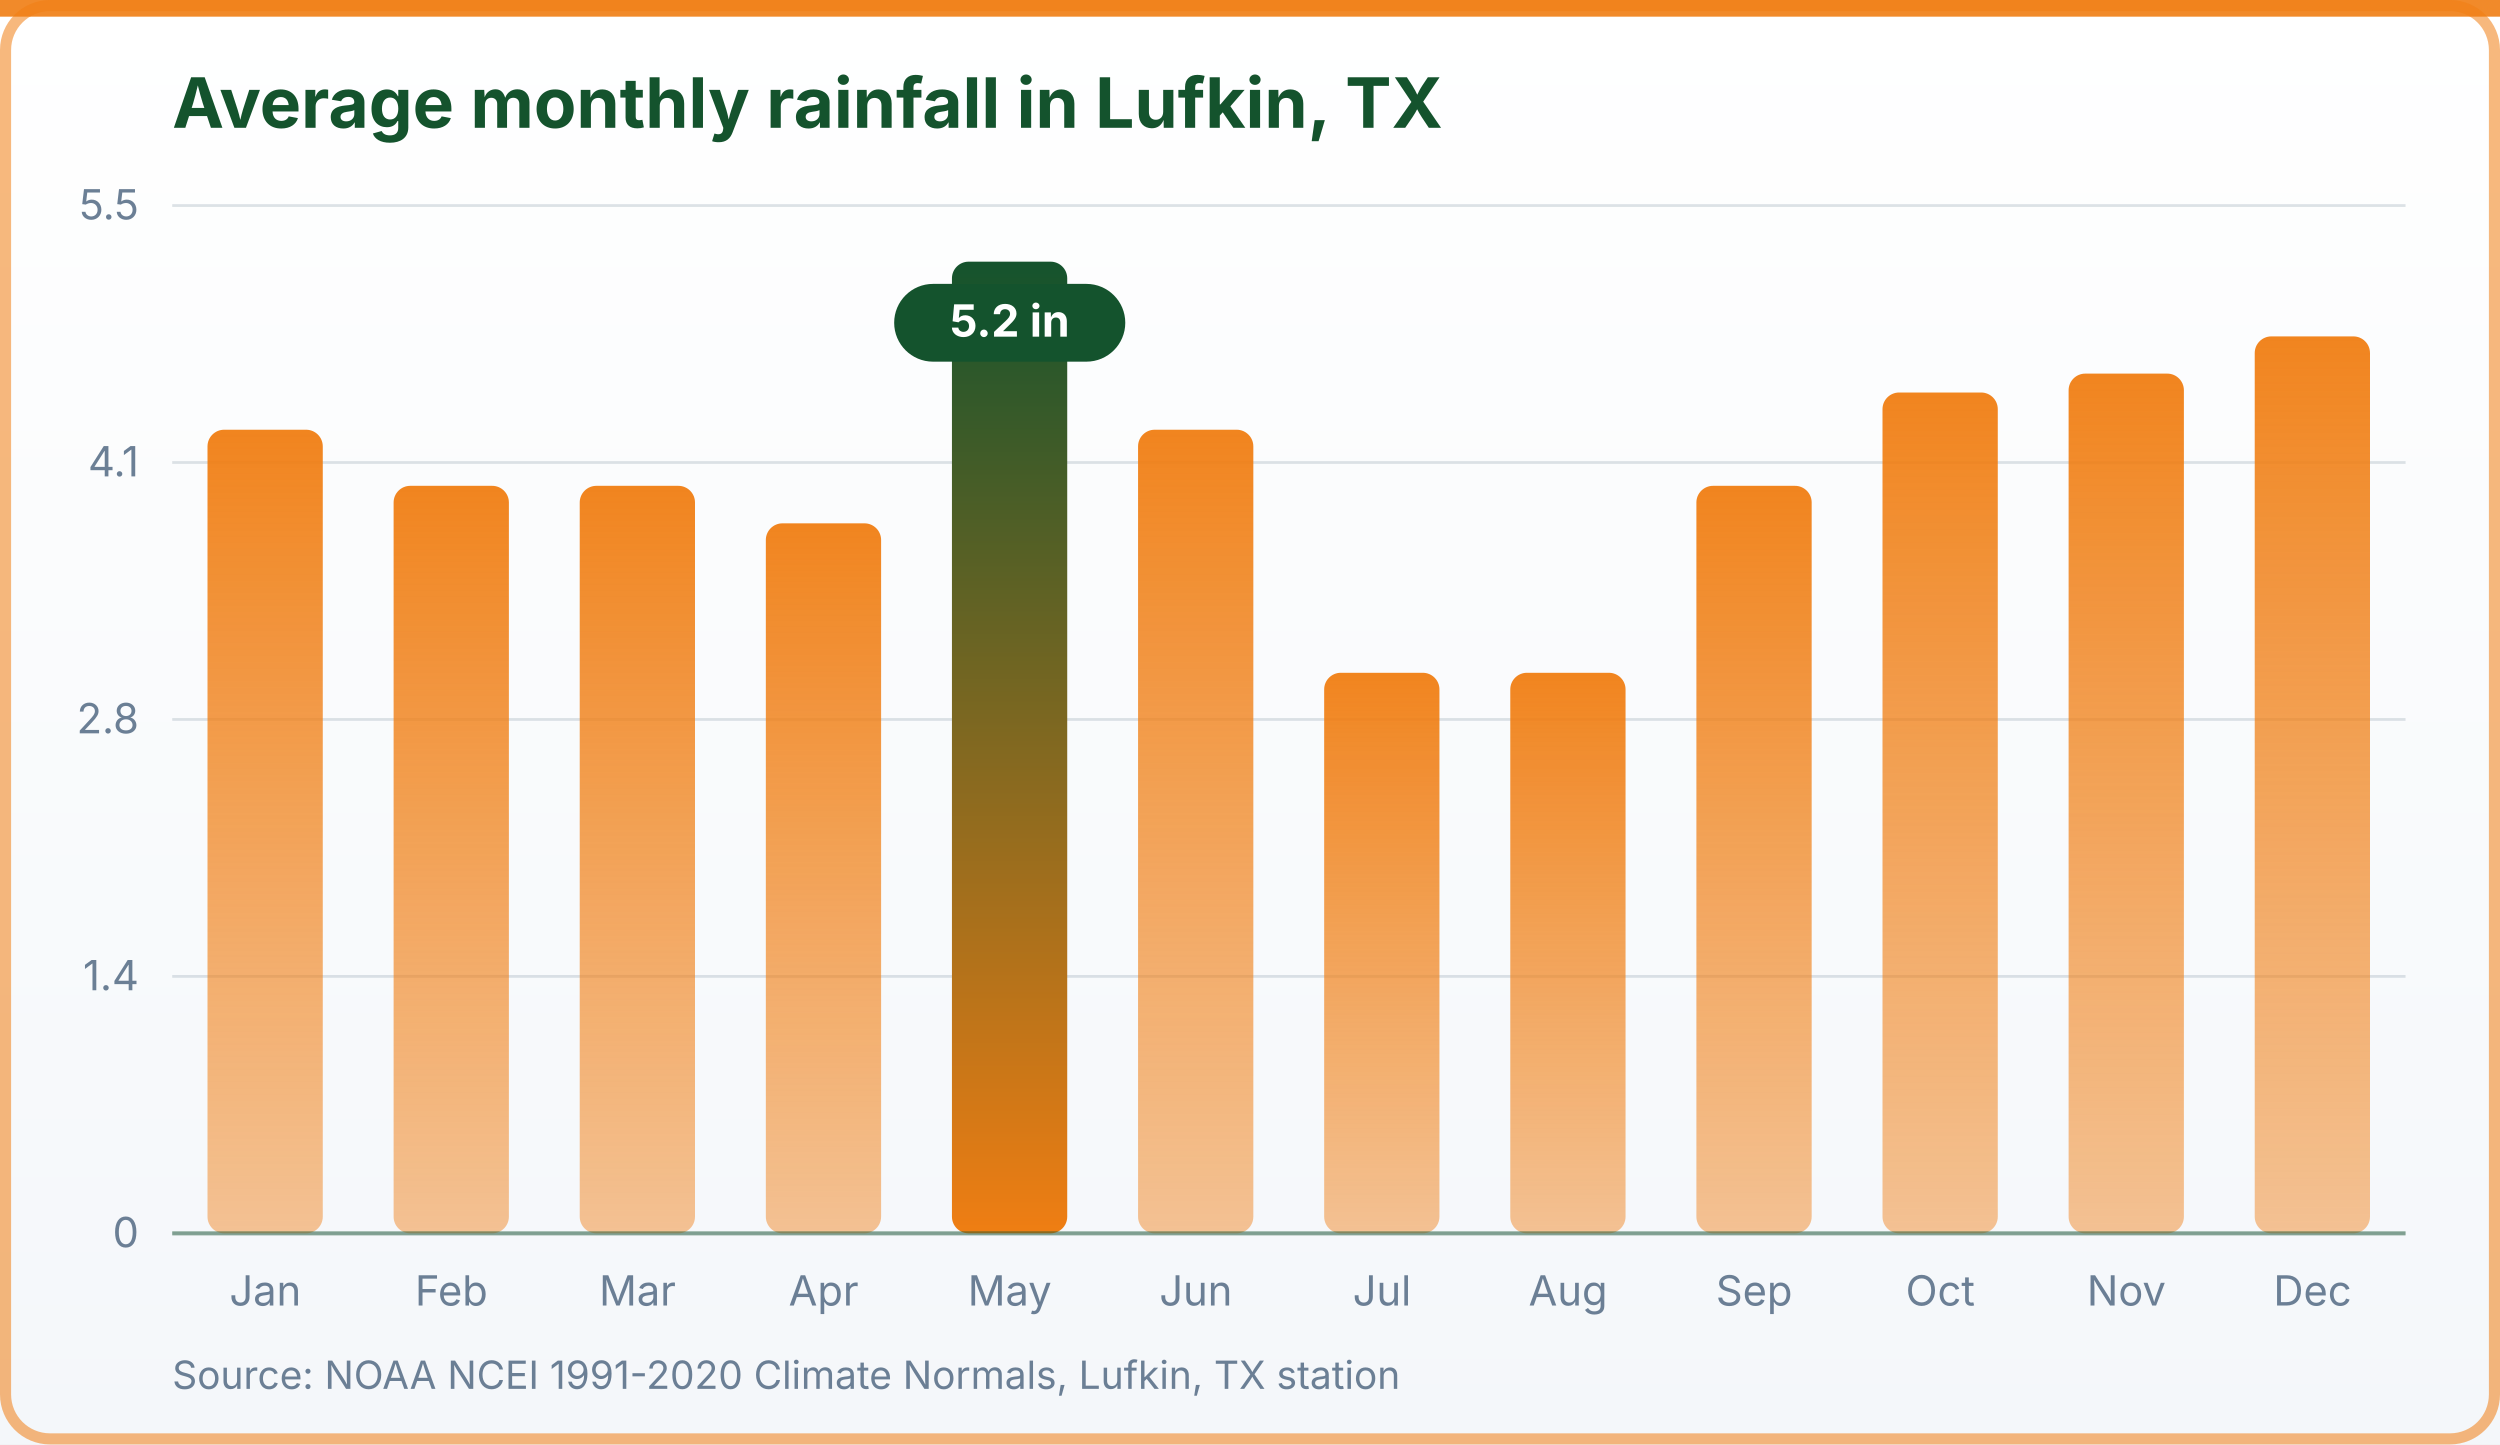
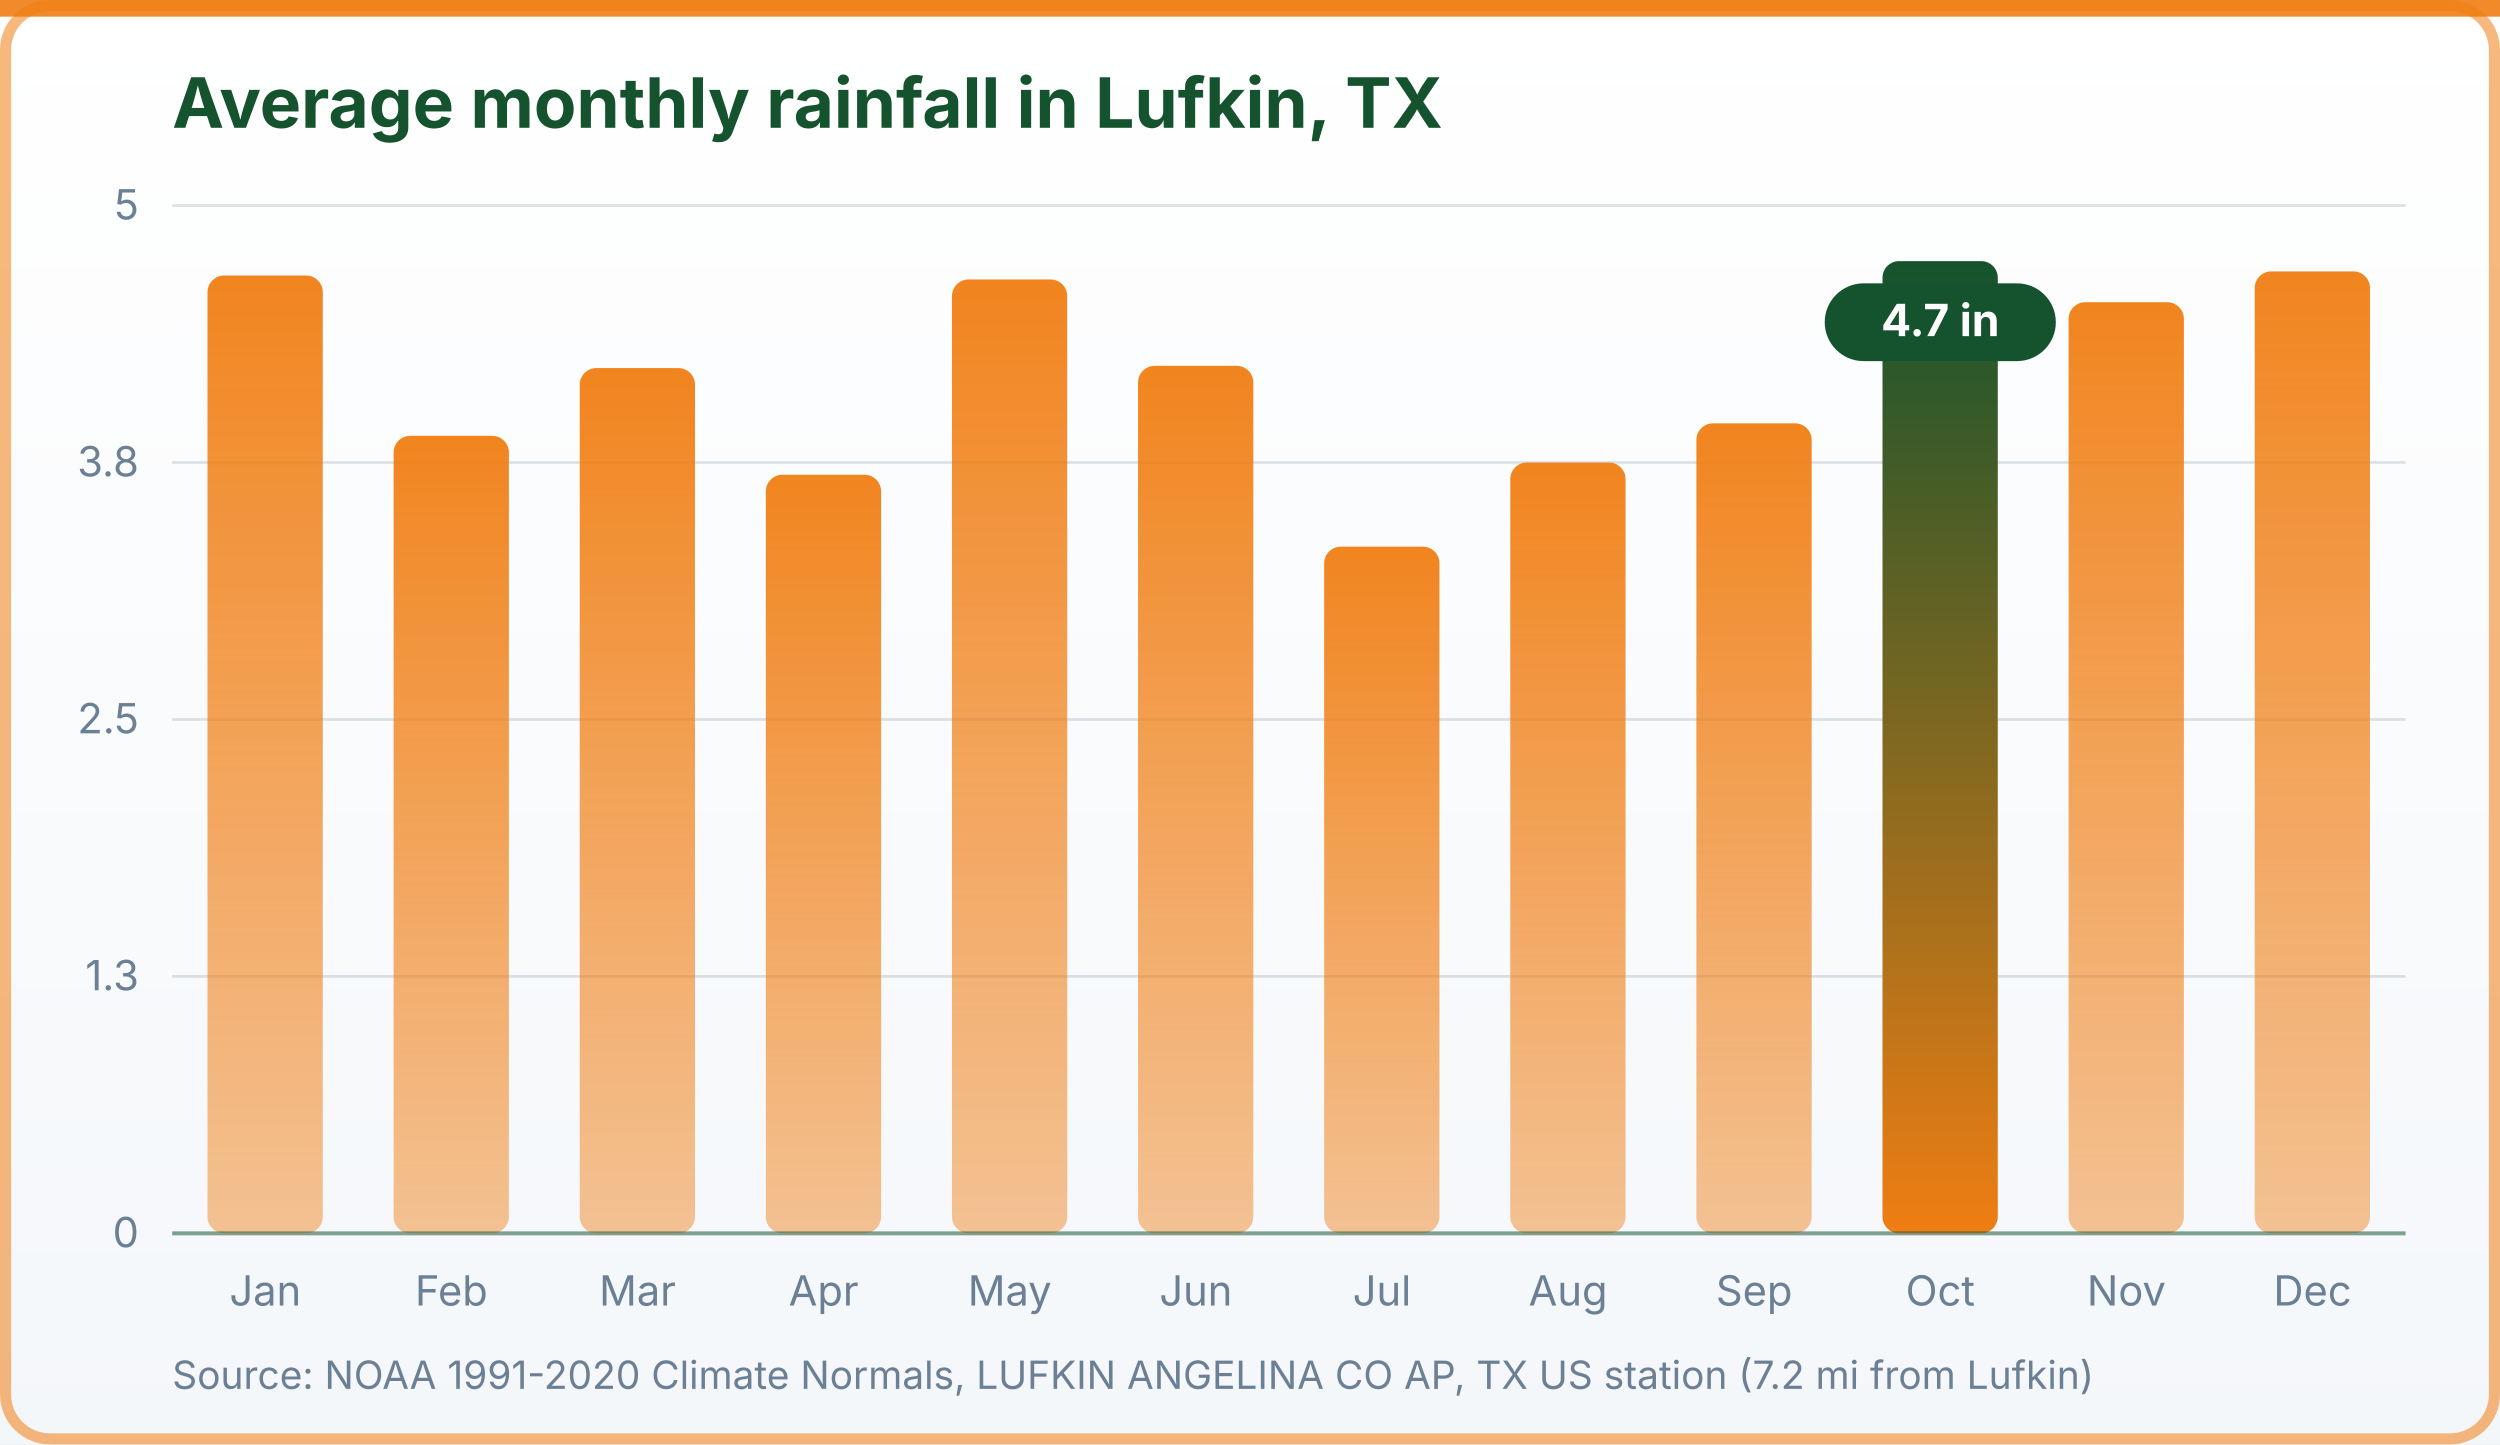
<svg xmlns="http://www.w3.org/2000/svg" viewBox="0 0 900 520" width="900" height="520" role="img">
  <defs>
    <linearGradient id="cbg" x1="0" y1="0" x2="0" y2="1">
      <stop offset="0" stop-color="#ffffff" />
      <stop offset="1" stop-color="#f4f7fa" />
    </linearGradient>
    <linearGradient id="barg" x1="0" y1="0" x2="0" y2="1">
      <stop offset="0" stop-color="#F07E13" stop-opacity=".95" />
      <stop offset="1" stop-color="#F07E13" stop-opacity=".45" />
    </linearGradient>
    <linearGradient id="barp" x1="0" y1="0" x2="0" y2="1">
      <stop offset="0" stop-color="#14532D" />
      <stop offset="1" stop-color="#F07E13" />
    </linearGradient>
  </defs>
  <rect width="900" height="520" fill="url(#cbg)" />
  <rect x="0" y="0" width="900" height="6" fill="#F07E13" fill-opacity=".9" />
  <text x="62" y="46" font-family="system-ui,-apple-system,Segoe UI,sans-serif" font-size="25" font-weight="700" fill="#14532D">Average monthly rainfall in Lufkin, TX</text>
  <line x1="62" y1="444" x2="866" y2="444" stroke="#6b7f95" stroke-opacity=".22" stroke-width="1" />
  <text x="50" y="449" text-anchor="end" font-family="system-ui,-apple-system,Segoe UI,sans-serif" font-size="15" fill="#6b7f95">0</text>
  <line x1="62" y1="351.5" x2="866" y2="351.5" stroke="#6b7f95" stroke-opacity=".22" stroke-width="1" />
-   <text x="50" y="356.5" text-anchor="end" font-family="system-ui,-apple-system,Segoe UI,sans-serif" font-size="15" fill="#6b7f95">1.4</text>
+   <text x="50" y="356.5" text-anchor="end" font-family="system-ui,-apple-system,Segoe UI,sans-serif" font-size="15" fill="#6b7f95">1.3</text>
  <line x1="62" y1="259" x2="866" y2="259" stroke="#6b7f95" stroke-opacity=".22" stroke-width="1" />
-   <text x="50" y="264" text-anchor="end" font-family="system-ui,-apple-system,Segoe UI,sans-serif" font-size="15" fill="#6b7f95">2.8</text>
+   <text x="50" y="264" text-anchor="end" font-family="system-ui,-apple-system,Segoe UI,sans-serif" font-size="15" fill="#6b7f95">2.5</text>
  <line x1="62" y1="166.5" x2="866" y2="166.5" stroke="#6b7f95" stroke-opacity=".22" stroke-width="1" />
-   <text x="50" y="171.5" text-anchor="end" font-family="system-ui,-apple-system,Segoe UI,sans-serif" font-size="15" fill="#6b7f95">4.1</text>
+   <text x="50" y="171.5" text-anchor="end" font-family="system-ui,-apple-system,Segoe UI,sans-serif" font-size="15" fill="#6b7f95">3.8</text>
  <line x1="62" y1="74" x2="866" y2="74" stroke="#6b7f95" stroke-opacity=".22" stroke-width="1" />
-   <text x="50" y="79" text-anchor="end" font-family="system-ui,-apple-system,Segoe UI,sans-serif" font-size="15" fill="#6b7f95">5.5</text>
-   <rect x="74.7" y="154.7" width="41.5" height="289.3" rx="6" fill="url(#barg)" />
+   <text x="50" y="79" text-anchor="end" font-family="system-ui,-apple-system,Segoe UI,sans-serif" font-size="15" fill="#6b7f95">5</text>
+   <rect x="74.7" y="99.2" width="41.5" height="344.8" rx="6" fill="url(#barg)" />
  <text x="95.5" y="470" text-anchor="middle" font-family="system-ui,-apple-system,Segoe UI,sans-serif" font-size="15" fill="#6b7f95">Jan</text>
-   <rect x="141.7" y="174.9" width="41.5" height="269.1" rx="6" fill="url(#barg)" />
+   <rect x="141.7" y="156.9" width="41.5" height="287.1" rx="6" fill="url(#barg)" />
  <text x="162.5" y="470" text-anchor="middle" font-family="system-ui,-apple-system,Segoe UI,sans-serif" font-size="15" fill="#6b7f95">Feb</text>
-   <rect x="208.7" y="174.9" width="41.5" height="269.1" rx="6" fill="url(#barg)" />
+   <rect x="208.7" y="132.5" width="41.5" height="311.5" rx="6" fill="url(#barg)" />
  <text x="229.5" y="470" text-anchor="middle" font-family="system-ui,-apple-system,Segoe UI,sans-serif" font-size="15" fill="#6b7f95">Mar</text>
-   <rect x="275.7" y="188.4" width="41.5" height="255.6" rx="6" fill="url(#barg)" />
+   <rect x="275.7" y="170.9" width="41.5" height="273.1" rx="6" fill="url(#barg)" />
  <text x="296.5" y="470" text-anchor="middle" font-family="system-ui,-apple-system,Segoe UI,sans-serif" font-size="15" fill="#6b7f95">Apr</text>
-   <rect x="342.7" y="94.2" width="41.5" height="349.8" rx="6" fill="url(#barp)" />
+   <rect x="342.7" y="100.6" width="41.5" height="343.4" rx="6" fill="url(#barg)" />
  <text x="363.5" y="470" text-anchor="middle" font-family="system-ui,-apple-system,Segoe UI,sans-serif" font-size="15" fill="#6b7f95">May</text>
-   <rect x="409.7" y="154.7" width="41.5" height="289.3" rx="6" fill="url(#barg)" />
+   <rect x="409.7" y="131.7" width="41.5" height="312.3" rx="6" fill="url(#barg)" />
  <text x="430.5" y="470" text-anchor="middle" font-family="system-ui,-apple-system,Segoe UI,sans-serif" font-size="15" fill="#6b7f95">Jun</text>
-   <rect x="476.7" y="242.2" width="41.5" height="201.8" rx="6" fill="url(#barg)" />
+   <rect x="476.7" y="196.8" width="41.5" height="247.2" rx="6" fill="url(#barg)" />
  <text x="497.5" y="470" text-anchor="middle" font-family="system-ui,-apple-system,Segoe UI,sans-serif" font-size="15" fill="#6b7f95">Jul</text>
-   <rect x="543.7" y="242.2" width="41.5" height="201.8" rx="6" fill="url(#barg)" />
+   <rect x="543.7" y="166.5" width="41.5" height="277.5" rx="6" fill="url(#barg)" />
  <text x="564.5" y="470" text-anchor="middle" font-family="system-ui,-apple-system,Segoe UI,sans-serif" font-size="15" fill="#6b7f95">Aug</text>
-   <rect x="610.7" y="174.9" width="41.5" height="269.1" rx="6" fill="url(#barg)" />
+   <rect x="610.7" y="152.4" width="41.5" height="291.6" rx="6" fill="url(#barg)" />
  <text x="631.5" y="470" text-anchor="middle" font-family="system-ui,-apple-system,Segoe UI,sans-serif" font-size="15" fill="#6b7f95">Sep</text>
-   <rect x="677.7" y="141.3" width="41.5" height="302.7" rx="6" fill="url(#barg)" />
+   <rect x="677.7" y="94" width="41.5" height="350" rx="6" fill="url(#barp)" />
  <text x="698.5" y="470" text-anchor="middle" font-family="system-ui,-apple-system,Segoe UI,sans-serif" font-size="15" fill="#6b7f95">Oct</text>
-   <rect x="744.7" y="134.5" width="41.5" height="309.5" rx="6" fill="url(#barg)" />
+   <rect x="744.7" y="108.8" width="41.5" height="335.2" rx="6" fill="url(#barg)" />
  <text x="765.5" y="470" text-anchor="middle" font-family="system-ui,-apple-system,Segoe UI,sans-serif" font-size="15" fill="#6b7f95">Nov</text>
-   <rect x="811.7" y="121.1" width="41.5" height="322.9" rx="6" fill="url(#barg)" />
+   <rect x="811.7" y="97.7" width="41.5" height="346.3" rx="6" fill="url(#barg)" />
  <text x="832.5" y="470" text-anchor="middle" font-family="system-ui,-apple-system,Segoe UI,sans-serif" font-size="15" fill="#6b7f95">Dec</text>
-   <rect x="321.9" y="102.2" width="83.2" height="28" rx="14" fill="#14532D" />
-   <text x="363.5" y="121.2" text-anchor="middle" font-family="system-ui,-apple-system,Segoe UI,sans-serif" font-size="16" font-weight="700" fill="#ffffff">5.2 in</text>
+   <rect x="656.9" y="102" width="83.2" height="28" rx="14" fill="#14532D" />
+   <text x="698.5" y="121" text-anchor="middle" font-family="system-ui,-apple-system,Segoe UI,sans-serif" font-size="16" font-weight="700" fill="#ffffff">4.7 in</text>
  <line x1="62" y1="444" x2="866" y2="444" stroke="#14532D" stroke-opacity=".45" stroke-width="1.5" />
-   <text x="62" y="500" font-family="system-ui,-apple-system,Segoe UI,sans-serif" font-size="14" fill="#6b7f95">Source: NOAA NCEI 1991-2020 Climate Normals, Lufkin, TX station</text>
+   <text x="62" y="500" font-family="system-ui,-apple-system,Segoe UI,sans-serif" font-size="14" fill="#6b7f95">Source: NOAA 1991-2020 Climate Normals, LUFKIN ANGELINA CO AP, TX US station (7.2 mi from Lufkin)</text>
  <rect x="2" y="2" width="896" height="516" rx="16" fill="none" stroke="#F07E13" stroke-opacity=".55" stroke-width="4" />
</svg>
